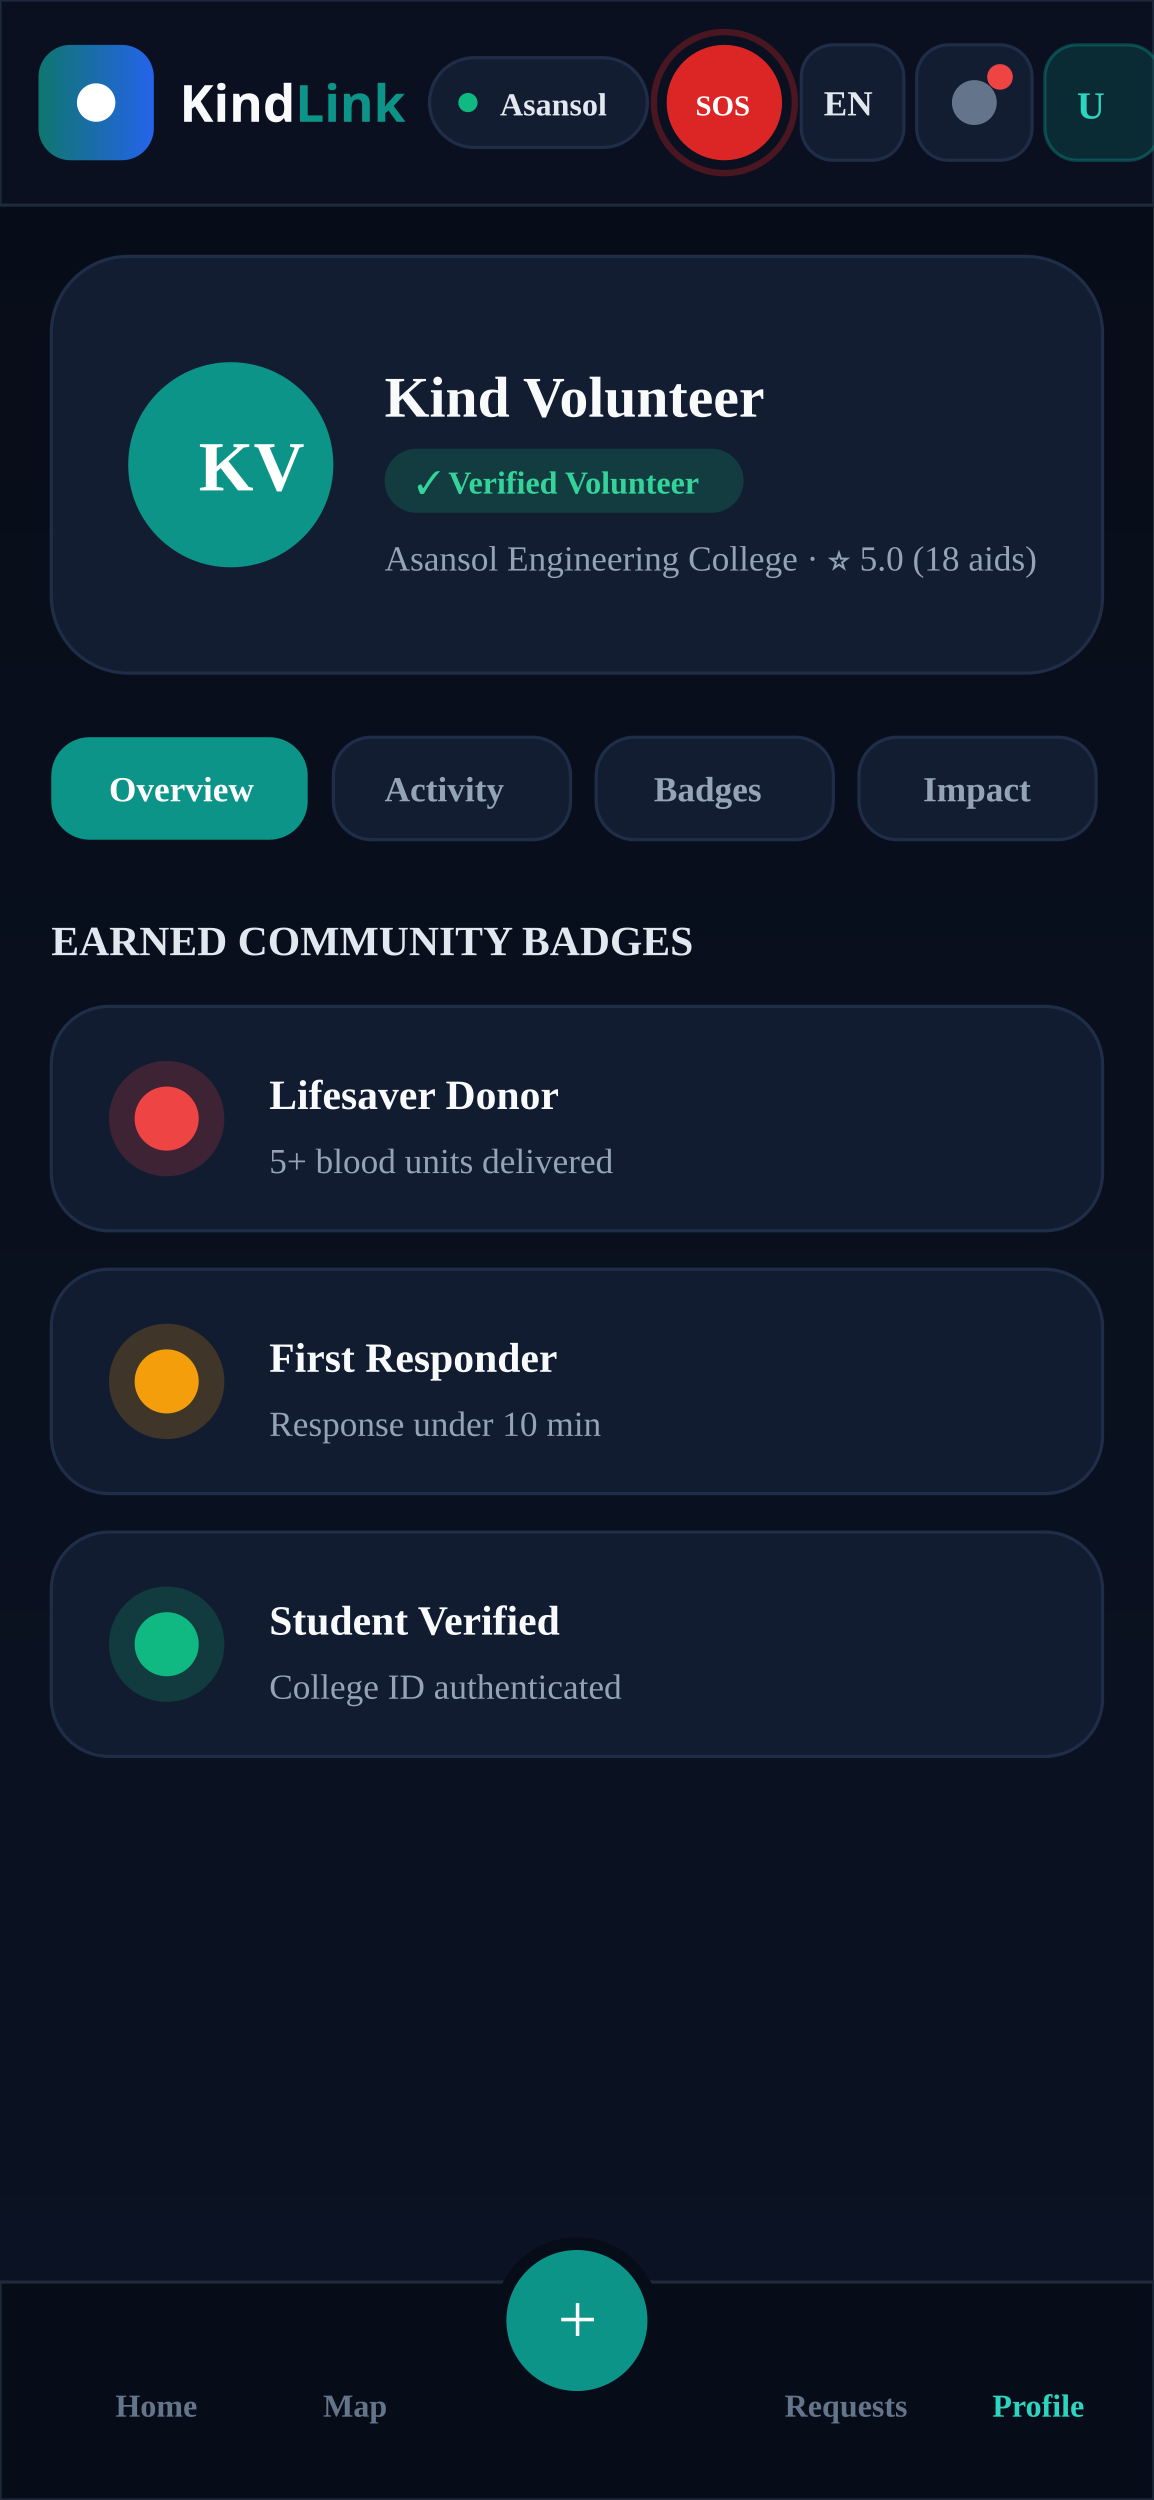
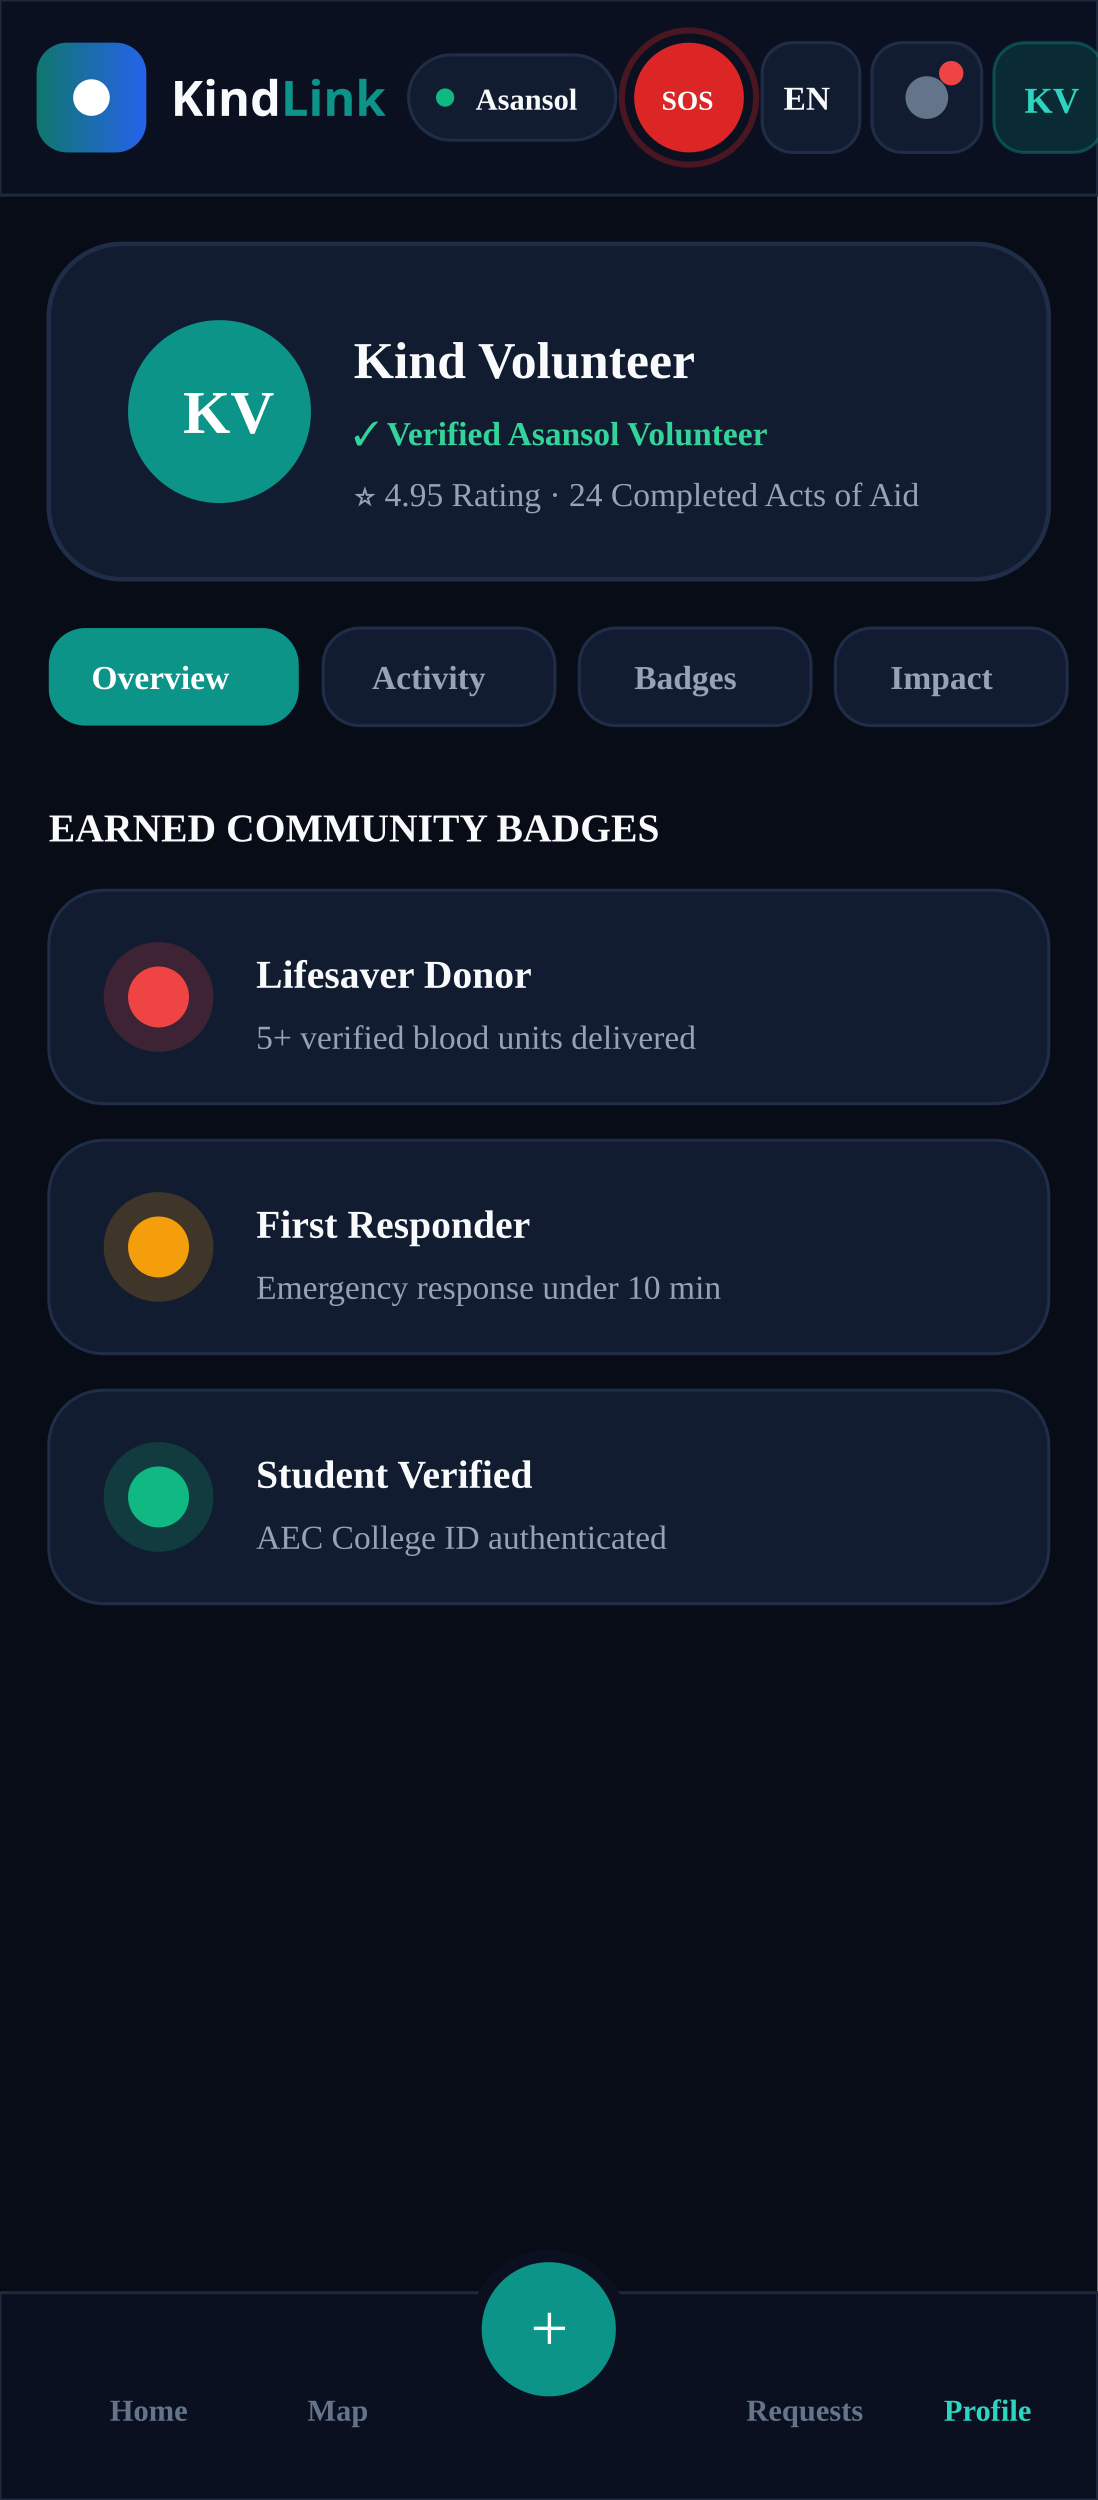
- <svg xmlns="http://www.w3.org/2000/svg" viewBox="0 0 360 780" width="360" height="780" fill="none">
+ <svg xmlns="http://www.w3.org/2000/svg" viewBox="0 0 360 820" width="360" height="820" dir="ltr" fill="none">
  <defs>
-     <linearGradient id="bgGrad" x1="0" y1="0" x2="0" y2="1">
-       <stop offset="0%" stop-color="#070c17" />
-       <stop offset="100%" stop-color="#0b1324" />
-     </linearGradient>
    <linearGradient id="headerGrad" x1="0" y1="0" x2="1" y2="0">
      <stop offset="0%" stop-color="#0F766E" />
      <stop offset="100%" stop-color="#2563EB" />
    </linearGradient>
  </defs>
-   <rect width="360" height="780" fill="url(#bgGrad)" />
+   <rect width="360" height="820" fill="#070c17" />
  <rect width="360" height="64" fill="#0a101f" stroke="#1e293b" stroke-width="1" />
  <g transform="translate(12, 14)">
    <rect width="36" height="36" rx="10" fill="url(#headerGrad)" />
    <circle cx="18" cy="18" r="6" fill="#FFFFFF" />
    <text x="44" y="24" fill="#F8FAFC" font-size="16" font-weight="800" font-family="system-ui, sans-serif">
          Kind<tspan fill="#0D9488">Link</tspan>
    </text>
    <g transform="translate(122, 4)">
-       <rect width="68" height="28" rx="14" fill="#131d31" stroke="#1f2d48" />
+       <rect width="68" height="28" rx="14" fill="#111c30" stroke="#1f2d48" />
      <circle cx="12" cy="14" r="3" fill="#10B981" />
-       <text x="22" y="18" fill="#E2E8F0" font-size="10" font-weight="600">Asansol</text>
+       <text x="22" y="18" fill="#F8FAFC" font-size="10" font-weight="600">Asansol</text>
    </g>
  </g>
  <g transform="translate(208, 14)">
    <circle cx="18" cy="18" r="18" fill="#DC2626" />
    <circle cx="18" cy="18" r="22" stroke="#DC2626" stroke-opacity="0.3" stroke-width="2" />
    <text x="9" y="22" fill="#FFFFFF" font-size="9" font-weight="900">SOS</text>
-     <rect x="42" y="0" width="32" height="36" rx="10" fill="#131d31" stroke="#1f2d48" />
-     <text x="49" y="22" fill="#E2E8F0" font-size="11" font-weight="800">EN</text>
-     <rect x="78" y="0" width="36" height="36" rx="10" fill="#131d31" stroke="#1f2d48" />
+     <rect x="42" y="0" width="32" height="36" rx="10" fill="#111c30" stroke="#1f2d48" />
+     <text x="49" y="22" fill="#F8FAFC" font-size="11" font-weight="800">EN</text>
+     <rect x="78" y="0" width="36" height="36" rx="10" fill="#111c30" stroke="#1f2d48" />
    <circle cx="96" cy="18" r="7" fill="#64748B" />
    <circle cx="104" cy="10" r="4" fill="#EF4444" />
    <rect x="118" y="0" width="36" height="36" rx="10" fill="#0D9488" fill-opacity="0.2" stroke="#0D9488" stroke-opacity="0.4" />
-     <text x="128" y="23" fill="#2DD4BF" font-size="12" font-weight="800">U</text>
+     <text x="128" y="23" fill="#2DD4BF" font-size="12" font-weight="800">KV</text>
  </g>
  <g transform="translate(0, 0)">
    <g transform="translate(16, 80)">
-       <rect width="328" height="130" rx="24" fill="#131d31" stroke="#1f2d48" />
-       <circle cx="56" cy="65" r="32" fill="#0D9488" />
-       <text x="46" y="73" fill="#FFFFFF" font-size="22" font-weight="800">KV</text>
-       <text x="104" y="50" fill="#F8FAFC" font-size="18" font-weight="800">Kind Volunteer</text>
-       <rect x="104" y="60" width="112" height="20" rx="10" fill="#10B981" fill-opacity="0.2" />
-       <text x="114" y="74" fill="#34D399" font-size="10" font-weight="700">✓ Verified Volunteer</text>
-       <text x="104" y="98" fill="#94A3B8" font-size="11">Asansol Engineering College · ⭐ 5.0 (18 aids)</text>
-       <g transform="translate(0, 150)">
-         <rect x="0" y="0" width="80" height="32" rx="12" fill="#0D9488" />
-         <text x="18" y="20" fill="#FFFFFF" font-size="11" font-weight="700">Overview</text>
-         <rect x="88" y="0" width="74" height="32" rx="12" fill="#131d31" stroke="#1f2d48" />
-         <text x="104" y="20" fill="#94A3B8" font-size="11" font-weight="600">Activity</text>
-         <rect x="170" y="0" width="74" height="32" rx="12" fill="#131d31" stroke="#1f2d48" />
-         <text x="188" y="20" fill="#94A3B8" font-size="11" font-weight="600">Badges</text>
-         <rect x="252" y="0" width="74" height="32" rx="12" fill="#131d31" stroke="#1f2d48" />
-         <text x="272" y="20" fill="#94A3B8" font-size="11" font-weight="600">Impact</text>
+       <rect width="328" height="110" rx="24" fill="#111c30" stroke="#1f2d48" stroke-width="1.5" />
+       <circle cx="56" cy="55" r="30" fill="#0D9488" />
+       <text x="44" y="62" fill="#FFFFFF" font-size="20" font-weight="800">KV</text>
+       <text x="100" y="44" fill="#F8FAFC" font-size="17" font-weight="800">Kind Volunteer</text>
+       <text x="100" y="66" fill="#34D399" font-size="11" font-weight="700">✓ Verified Asansol Volunteer</text>
+       <text x="100" y="86" fill="#94A3B8" font-size="11">⭐ 4.95 Rating · 24 Completed Acts of Aid</text>
+       <g transform="translate(0, 126)">
+         <rect x="0" y="0" width="82" height="32" rx="12" fill="#0D9488" />
+         <text x="14" y="20" fill="#FFFFFF" font-size="11" font-weight="700">Overview</text>
+         <rect x="90" y="0" width="76" height="32" rx="12" fill="#111c30" stroke="#1f2d48" />
+         <text x="106" y="20" fill="#94A3B8" font-size="11" font-weight="600">Activity</text>
+         <rect x="174" y="0" width="76" height="32" rx="12" fill="#111c30" stroke="#1f2d48" />
+         <text x="192" y="20" fill="#94A3B8" font-size="11" font-weight="600">Badges</text>
+         <rect x="258" y="0" width="76" height="32" rx="12" fill="#111c30" stroke="#1f2d48" />
+         <text x="276" y="20" fill="#94A3B8" font-size="11" font-weight="600">Impact</text>
      </g>
-       <g transform="translate(0, 202)">
-         <text x="0" y="16" fill="#E2E8F0" font-size="13" font-weight="800">EARNED COMMUNITY BADGES</text>
+       <g transform="translate(0, 180)">
+         <text x="0" y="16" fill="#F8FAFC" font-size="13" font-weight="800">EARNED COMMUNITY BADGES</text>
        <g transform="translate(0, 32)">
          <g transform="translate(0, 0)">
            <rect width="328" height="70" rx="18" fill="#111c30" stroke="#1f2d48" />
            <circle cx="36" cy="35" r="18" fill="#EF4444" fill-opacity="0.2" />
            <circle cx="36" cy="35" r="10" fill="#EF4444" />
            <text x="68" y="32" fill="#F8FAFC" font-size="13" font-weight="700">Lifesaver Donor</text>
-             <text x="68" y="52" fill="#94A3B8" font-size="11">5+ blood units delivered</text>
+             <text x="68" y="52" fill="#94A3B8" font-size="11">5+ verified blood units delivered</text>
          </g>
          <g transform="translate(0, 82)">
            <rect width="328" height="70" rx="18" fill="#111c30" stroke="#1f2d48" />
            <circle cx="36" cy="35" r="18" fill="#F59E0B" fill-opacity="0.2" />
            <circle cx="36" cy="35" r="10" fill="#F59E0B" />
            <text x="68" y="32" fill="#F8FAFC" font-size="13" font-weight="700">First Responder</text>
-             <text x="68" y="52" fill="#94A3B8" font-size="11">Response under 10 min</text>
+             <text x="68" y="52" fill="#94A3B8" font-size="11">Emergency response under 10 min</text>
          </g>
          <g transform="translate(0, 164)">
            <rect width="328" height="70" rx="18" fill="#111c30" stroke="#1f2d48" />
            <circle cx="36" cy="35" r="18" fill="#10B981" fill-opacity="0.2" />
            <circle cx="36" cy="35" r="10" fill="#10B981" />
            <text x="68" y="32" fill="#F8FAFC" font-size="13" font-weight="700">Student Verified</text>
-             <text x="68" y="52" fill="#94A3B8" font-size="11">College ID authenticated</text>
+             <text x="68" y="52" fill="#94A3B8" font-size="11">AEC College ID authenticated</text>
          </g>
        </g>
      </g>
    </g>
  </g>
-   <g transform="translate(0, 712)">
-     <rect width="360" height="68" fill="#070d18" stroke="#1e293b" stroke-width="1" />
+   <g transform="translate(0, 752)">
+     <rect width="360" height="68" fill="#0a101f" stroke="#1e293b" stroke-width="1" />
    <text x="36" y="42" fill="#64748B" font-size="10" font-weight="700">Home</text>
    <text x="100.8" y="42" fill="#64748B" font-size="10" font-weight="600">Map</text>
-     <circle cx="180" cy="12" r="24" fill="#0D9488" stroke="#070d18" stroke-width="4" />
+     <circle cx="180" cy="12" r="24" fill="#0D9488" stroke="#0a101f" stroke-width="4" />
    <text x="174" y="19" fill="#FFFFFF" font-size="22" font-weight="400">+</text>
    <text x="244.8" y="42" fill="#64748B" font-size="10" font-weight="600">Requests</text>
    <text x="309.6" y="42" fill="#2DD4BF" font-size="10" font-weight="700">Profile</text>
  </g>
</svg>
